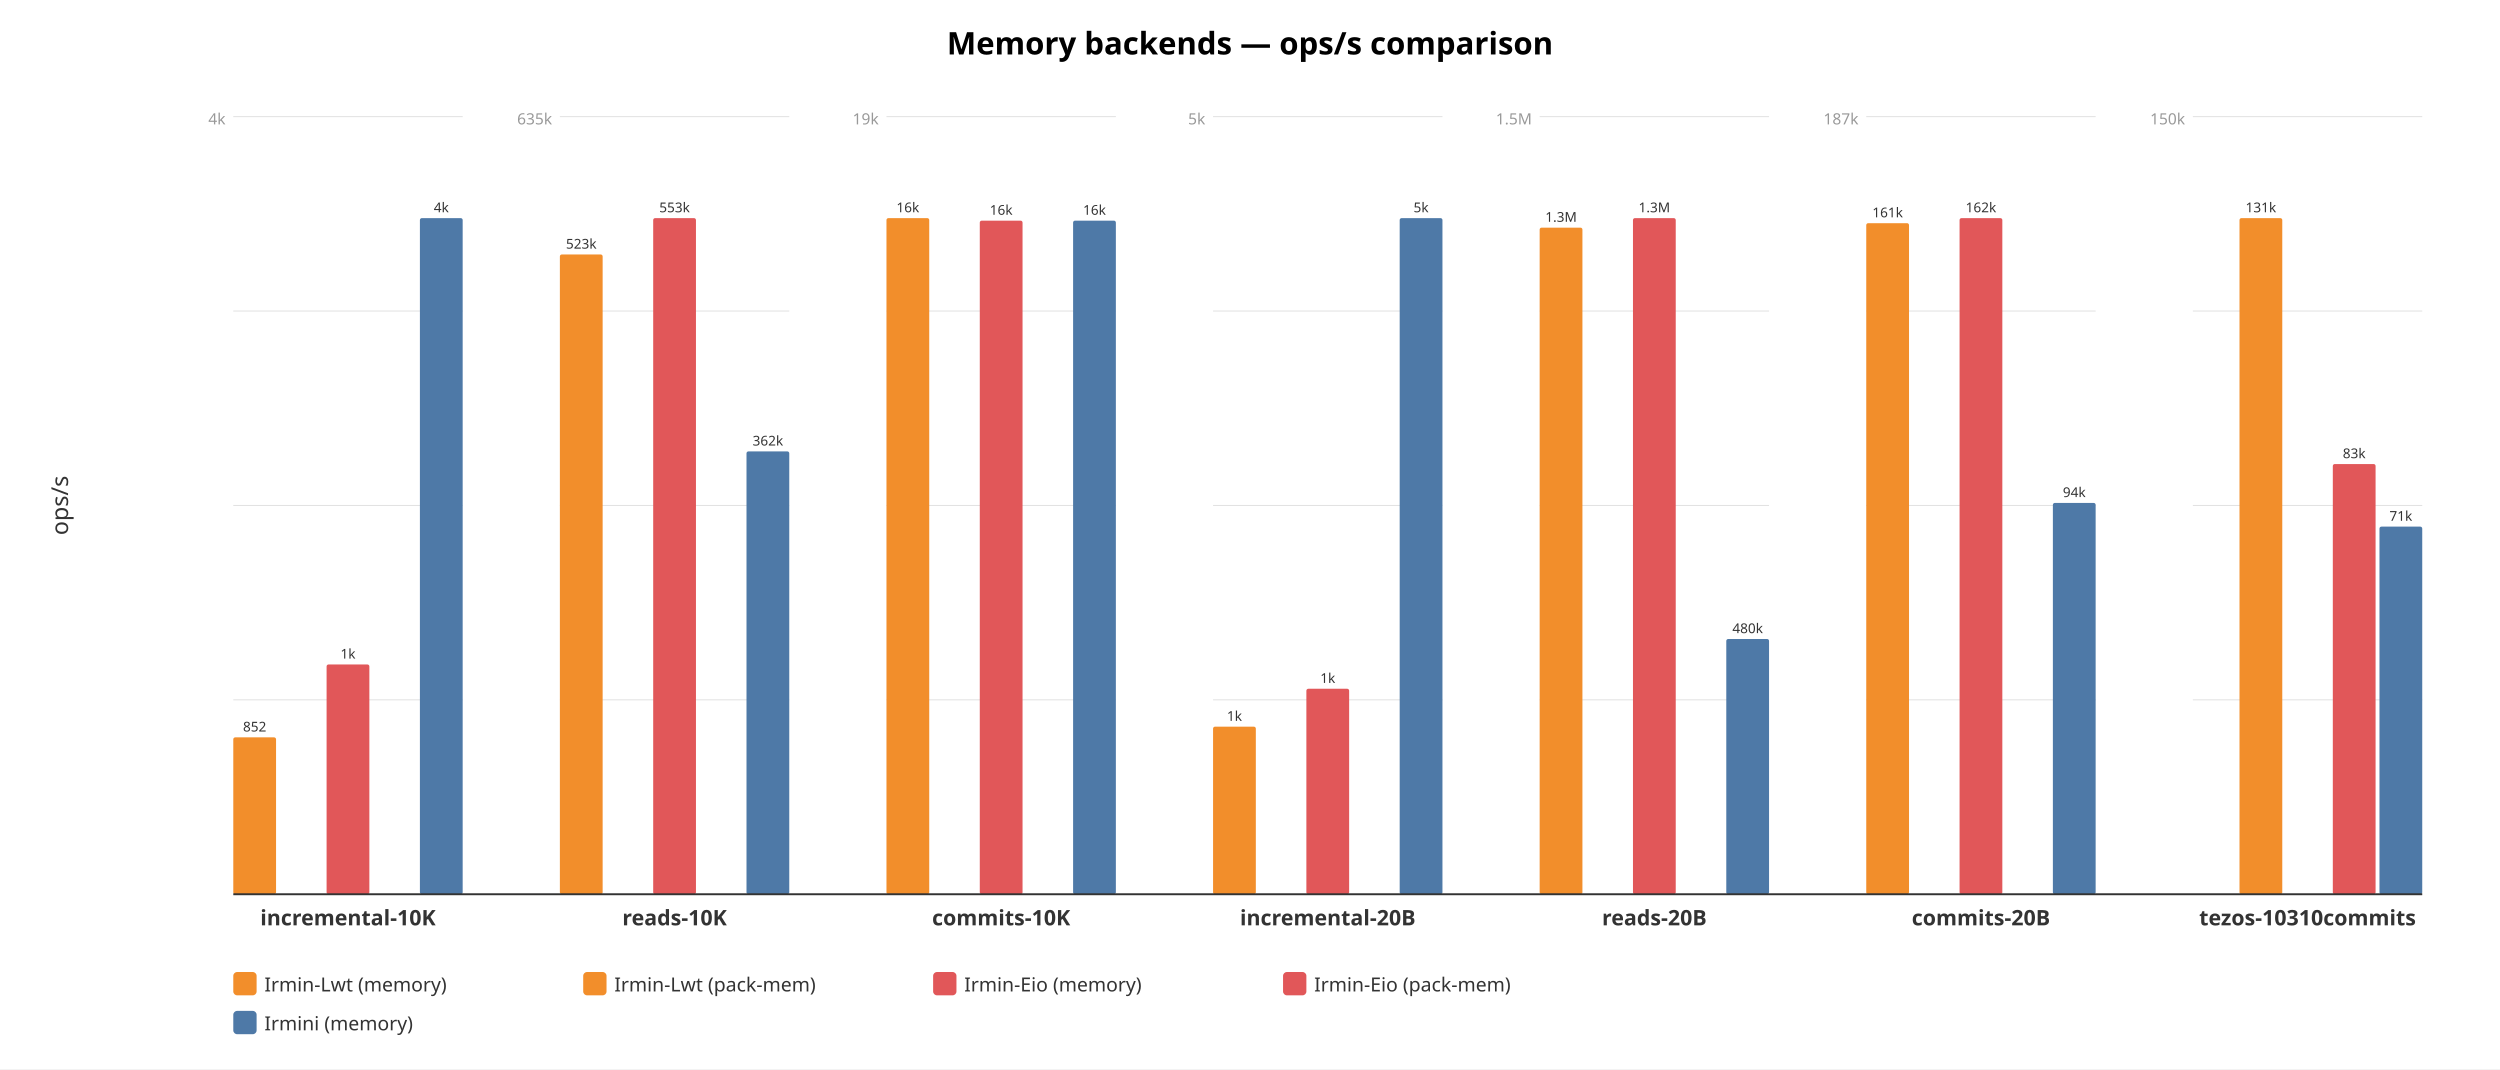
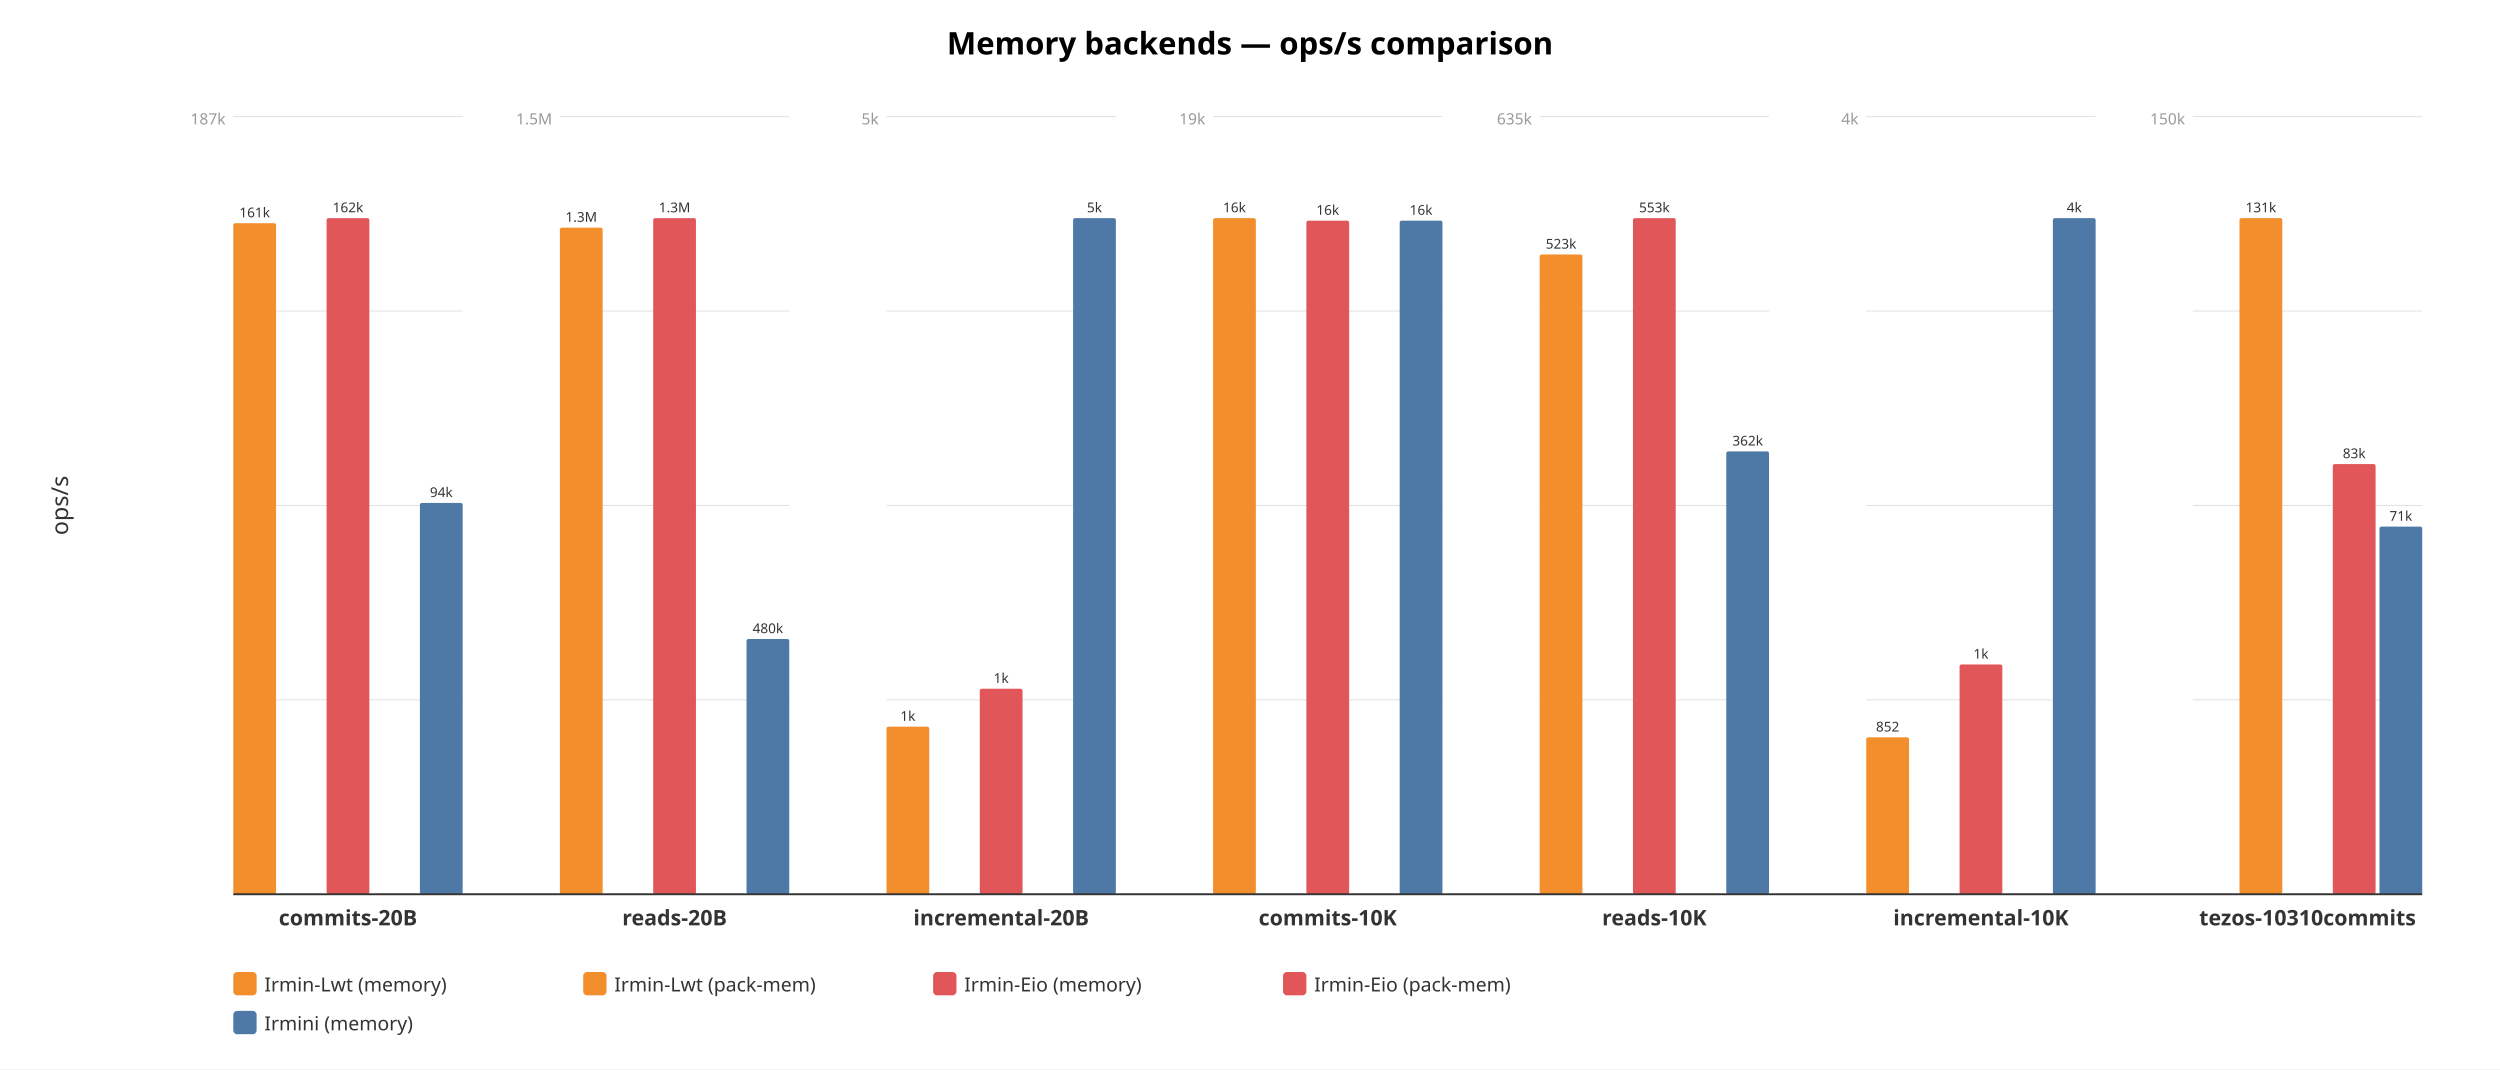
<svg xmlns="http://www.w3.org/2000/svg" width="1286" height="550" font-family="system-ui, sans-serif" font-size="11">
  <rect width="1286" height="550" fill="white" />
  <defs>
</defs>
  <text x="643.0" y="28" text-anchor="middle" font-size="16" font-weight="bold">Memory backends — ops/s comparison</text>
  <g transform="translate(120,60)">
    <text x="-85" y="200.0" text-anchor="middle" font-size="12" fill="#333" transform="rotate(-90,-85,200.0)">ops/s</text>
    <line x1="0" y1="300.0" x2="118" y2="300.0" stroke="#e0e0e0" stroke-width="0.5" />
    <line x1="0" y1="200.0" x2="118" y2="200.0" stroke="#e0e0e0" stroke-width="0.5" />
    <line x1="0" y1="100.0" x2="118" y2="100.0" stroke="#e0e0e0" stroke-width="0.5" />
    <line x1="0" y1="0.0" x2="118" y2="0.0" stroke="#e0e0e0" stroke-width="0.5" />
-     <text x="-4.0" y="4.0" text-anchor="end" font-size="8" fill="#999">4k</text>
-     <rect x="0.0" y="319.3" width="22" height="80.7" fill="#f28e2b" rx="1" />
-     <text x="11.0" y="316.3" text-anchor="middle" font-size="7" fill="#333">852</text>
-     <rect x="48.0" y="281.8" width="22" height="118.2" fill="#e15759" rx="1" />
-     <text x="59.0" y="278.8" text-anchor="middle" font-size="7" fill="#333">1k</text>
-     <rect x="96.0" y="52.2" width="22" height="347.8" fill="#4e79a7" rx="1" />
-     <text x="107.0" y="49.2" text-anchor="middle" font-size="7" fill="#333">4k</text>
-     <text x="59.0" y="416" text-anchor="middle" font-size="11" font-weight="bold" fill="#333">incremental-10K</text>
+     <text x="-4.0" y="4.0" text-anchor="end" font-size="8" fill="#999">187k</text>
+     <rect x="0.0" y="54.8" width="22" height="345.2" fill="#f28e2b" rx="1" />
+     <text x="11.0" y="51.8" text-anchor="middle" font-size="7" fill="#333">161k</text>
+     <rect x="48.0" y="52.2" width="22" height="347.8" fill="#e15759" rx="1" />
+     <text x="59.0" y="49.2" text-anchor="middle" font-size="7" fill="#333">162k</text>
+     <rect x="96.0" y="198.7" width="22" height="201.3" fill="#4e79a7" rx="1" />
+     <text x="107.0" y="195.7" text-anchor="middle" font-size="7" fill="#333">94k</text>
+     <text x="59.0" y="416" text-anchor="middle" font-size="11" font-weight="bold" fill="#333">commits-20B</text>
    <line x1="168" y1="300.0" x2="286" y2="300.0" stroke="#e0e0e0" stroke-width="0.5" />
    <line x1="168" y1="200.0" x2="286" y2="200.0" stroke="#e0e0e0" stroke-width="0.5" />
    <line x1="168" y1="100.0" x2="286" y2="100.0" stroke="#e0e0e0" stroke-width="0.5" />
    <line x1="168" y1="0.0" x2="286" y2="0.0" stroke="#e0e0e0" stroke-width="0.5" />
-     <text x="164.0" y="4.0" text-anchor="end" font-size="8" fill="#999">635k</text>
-     <rect x="168.0" y="70.9" width="22" height="329.1" fill="#f28e2b" rx="1" />
-     <text x="179.0" y="67.9" text-anchor="middle" font-size="7" fill="#333">523k</text>
+     <text x="164.0" y="4.0" text-anchor="end" font-size="8" fill="#999">1.5M</text>
+     <rect x="168.0" y="57.1" width="22" height="342.9" fill="#f28e2b" rx="1" />
+     <text x="179.0" y="54.1" text-anchor="middle" font-size="7" fill="#333">1.3M</text>
    <rect x="216.0" y="52.2" width="22" height="347.8" fill="#e15759" rx="1" />
-     <text x="227.0" y="49.2" text-anchor="middle" font-size="7" fill="#333">553k</text>
-     <rect x="264.0" y="172.2" width="22" height="227.8" fill="#4e79a7" rx="1" />
-     <text x="275.0" y="169.2" text-anchor="middle" font-size="7" fill="#333">362k</text>
-     <text x="227.0" y="416" text-anchor="middle" font-size="11" font-weight="bold" fill="#333">reads-10K</text>
+     <text x="227.0" y="49.2" text-anchor="middle" font-size="7" fill="#333">1.3M</text>
+     <rect x="264.0" y="268.7" width="22" height="131.3" fill="#4e79a7" rx="1" />
+     <text x="275.0" y="265.7" text-anchor="middle" font-size="7" fill="#333">480k</text>
+     <text x="227.0" y="416" text-anchor="middle" font-size="11" font-weight="bold" fill="#333">reads-20B</text>
    <line x1="336" y1="300.0" x2="454" y2="300.0" stroke="#e0e0e0" stroke-width="0.5" />
    <line x1="336" y1="200.0" x2="454" y2="200.0" stroke="#e0e0e0" stroke-width="0.5" />
    <line x1="336" y1="100.0" x2="454" y2="100.0" stroke="#e0e0e0" stroke-width="0.5" />
    <line x1="336" y1="0.0" x2="454" y2="0.0" stroke="#e0e0e0" stroke-width="0.5" />
-     <text x="332.0" y="4.0" text-anchor="end" font-size="8" fill="#999">19k</text>
-     <rect x="336.0" y="52.2" width="22" height="347.8" fill="#f28e2b" rx="1" />
-     <text x="347.0" y="49.2" text-anchor="middle" font-size="7" fill="#333">16k</text>
-     <rect x="384.0" y="53.5" width="22" height="346.5" fill="#e15759" rx="1" />
-     <text x="395.0" y="50.5" text-anchor="middle" font-size="7" fill="#333">16k</text>
-     <rect x="432.0" y="53.5" width="22" height="346.5" fill="#4e79a7" rx="1" />
-     <text x="443.0" y="50.5" text-anchor="middle" font-size="7" fill="#333">16k</text>
-     <text x="395.0" y="416" text-anchor="middle" font-size="11" font-weight="bold" fill="#333">commits-10K</text>
+     <text x="332.0" y="4.0" text-anchor="end" font-size="8" fill="#999">5k</text>
+     <rect x="336.0" y="313.8" width="22" height="86.2" fill="#f28e2b" rx="1" />
+     <text x="347.0" y="310.8" text-anchor="middle" font-size="7" fill="#333">1k</text>
+     <rect x="384.0" y="294.3" width="22" height="105.7" fill="#e15759" rx="1" />
+     <text x="395.0" y="291.3" text-anchor="middle" font-size="7" fill="#333">1k</text>
+     <rect x="432.0" y="52.2" width="22" height="347.8" fill="#4e79a7" rx="1" />
+     <text x="443.0" y="49.2" text-anchor="middle" font-size="7" fill="#333">5k</text>
+     <text x="395.0" y="416" text-anchor="middle" font-size="11" font-weight="bold" fill="#333">incremental-20B</text>
    <line x1="504" y1="300.0" x2="622" y2="300.0" stroke="#e0e0e0" stroke-width="0.5" />
    <line x1="504" y1="200.0" x2="622" y2="200.0" stroke="#e0e0e0" stroke-width="0.5" />
    <line x1="504" y1="100.0" x2="622" y2="100.0" stroke="#e0e0e0" stroke-width="0.5" />
    <line x1="504" y1="0.0" x2="622" y2="0.0" stroke="#e0e0e0" stroke-width="0.5" />
-     <text x="500.0" y="4.0" text-anchor="end" font-size="8" fill="#999">5k</text>
-     <rect x="504.0" y="313.8" width="22" height="86.2" fill="#f28e2b" rx="1" />
-     <text x="515.0" y="310.8" text-anchor="middle" font-size="7" fill="#333">1k</text>
-     <rect x="552.0" y="294.3" width="22" height="105.7" fill="#e15759" rx="1" />
-     <text x="563.0" y="291.3" text-anchor="middle" font-size="7" fill="#333">1k</text>
-     <rect x="600.0" y="52.2" width="22" height="347.8" fill="#4e79a7" rx="1" />
-     <text x="611.0" y="49.2" text-anchor="middle" font-size="7" fill="#333">5k</text>
-     <text x="563.0" y="416" text-anchor="middle" font-size="11" font-weight="bold" fill="#333">incremental-20B</text>
+     <text x="500.0" y="4.0" text-anchor="end" font-size="8" fill="#999">19k</text>
+     <rect x="504.0" y="52.2" width="22" height="347.8" fill="#f28e2b" rx="1" />
+     <text x="515.0" y="49.2" text-anchor="middle" font-size="7" fill="#333">16k</text>
+     <rect x="552.0" y="53.5" width="22" height="346.5" fill="#e15759" rx="1" />
+     <text x="563.0" y="50.5" text-anchor="middle" font-size="7" fill="#333">16k</text>
+     <rect x="600.0" y="53.5" width="22" height="346.5" fill="#4e79a7" rx="1" />
+     <text x="611.0" y="50.5" text-anchor="middle" font-size="7" fill="#333">16k</text>
+     <text x="563.0" y="416" text-anchor="middle" font-size="11" font-weight="bold" fill="#333">commits-10K</text>
    <line x1="672" y1="300.0" x2="790" y2="300.0" stroke="#e0e0e0" stroke-width="0.5" />
    <line x1="672" y1="200.0" x2="790" y2="200.0" stroke="#e0e0e0" stroke-width="0.5" />
    <line x1="672" y1="100.0" x2="790" y2="100.0" stroke="#e0e0e0" stroke-width="0.5" />
    <line x1="672" y1="0.0" x2="790" y2="0.0" stroke="#e0e0e0" stroke-width="0.5" />
-     <text x="668.0" y="4.0" text-anchor="end" font-size="8" fill="#999">1.5M</text>
-     <rect x="672.0" y="57.1" width="22" height="342.9" fill="#f28e2b" rx="1" />
-     <text x="683.0" y="54.1" text-anchor="middle" font-size="7" fill="#333">1.3M</text>
+     <text x="668.0" y="4.0" text-anchor="end" font-size="8" fill="#999">635k</text>
+     <rect x="672.0" y="70.9" width="22" height="329.1" fill="#f28e2b" rx="1" />
+     <text x="683.0" y="67.9" text-anchor="middle" font-size="7" fill="#333">523k</text>
    <rect x="720.0" y="52.2" width="22" height="347.8" fill="#e15759" rx="1" />
-     <text x="731.0" y="49.2" text-anchor="middle" font-size="7" fill="#333">1.3M</text>
-     <rect x="768.0" y="268.7" width="22" height="131.3" fill="#4e79a7" rx="1" />
-     <text x="779.0" y="265.7" text-anchor="middle" font-size="7" fill="#333">480k</text>
-     <text x="731.0" y="416" text-anchor="middle" font-size="11" font-weight="bold" fill="#333">reads-20B</text>
+     <text x="731.0" y="49.2" text-anchor="middle" font-size="7" fill="#333">553k</text>
+     <rect x="768.0" y="172.2" width="22" height="227.8" fill="#4e79a7" rx="1" />
+     <text x="779.0" y="169.2" text-anchor="middle" font-size="7" fill="#333">362k</text>
+     <text x="731.0" y="416" text-anchor="middle" font-size="11" font-weight="bold" fill="#333">reads-10K</text>
    <line x1="840" y1="300.0" x2="958" y2="300.0" stroke="#e0e0e0" stroke-width="0.5" />
    <line x1="840" y1="200.0" x2="958" y2="200.0" stroke="#e0e0e0" stroke-width="0.5" />
    <line x1="840" y1="100.0" x2="958" y2="100.0" stroke="#e0e0e0" stroke-width="0.5" />
    <line x1="840" y1="0.0" x2="958" y2="0.0" stroke="#e0e0e0" stroke-width="0.5" />
-     <text x="836.0" y="4.0" text-anchor="end" font-size="8" fill="#999">187k</text>
-     <rect x="840.0" y="54.8" width="22" height="345.2" fill="#f28e2b" rx="1" />
-     <text x="851.0" y="51.8" text-anchor="middle" font-size="7" fill="#333">161k</text>
-     <rect x="888.0" y="52.2" width="22" height="347.8" fill="#e15759" rx="1" />
-     <text x="899.0" y="49.2" text-anchor="middle" font-size="7" fill="#333">162k</text>
-     <rect x="936.0" y="198.7" width="22" height="201.3" fill="#4e79a7" rx="1" />
-     <text x="947.0" y="195.7" text-anchor="middle" font-size="7" fill="#333">94k</text>
-     <text x="899.0" y="416" text-anchor="middle" font-size="11" font-weight="bold" fill="#333">commits-20B</text>
+     <text x="836.0" y="4.0" text-anchor="end" font-size="8" fill="#999">4k</text>
+     <rect x="840.0" y="319.3" width="22" height="80.7" fill="#f28e2b" rx="1" />
+     <text x="851.0" y="316.3" text-anchor="middle" font-size="7" fill="#333">852</text>
+     <rect x="888.0" y="281.8" width="22" height="118.2" fill="#e15759" rx="1" />
+     <text x="899.0" y="278.8" text-anchor="middle" font-size="7" fill="#333">1k</text>
+     <rect x="936.0" y="52.2" width="22" height="347.8" fill="#4e79a7" rx="1" />
+     <text x="947.0" y="49.2" text-anchor="middle" font-size="7" fill="#333">4k</text>
+     <text x="899.0" y="416" text-anchor="middle" font-size="11" font-weight="bold" fill="#333">incremental-10K</text>
    <line x1="1008" y1="300.0" x2="1126" y2="300.0" stroke="#e0e0e0" stroke-width="0.5" />
    <line x1="1008" y1="200.0" x2="1126" y2="200.0" stroke="#e0e0e0" stroke-width="0.5" />
    <line x1="1008" y1="100.0" x2="1126" y2="100.0" stroke="#e0e0e0" stroke-width="0.5" />
    <line x1="1008" y1="0.0" x2="1126" y2="0.0" stroke="#e0e0e0" stroke-width="0.5" />
    <text x="1004.0" y="4.0" text-anchor="end" font-size="8" fill="#999">150k</text>
    <rect x="1032.0" y="52.2" width="22" height="347.8" fill="#f28e2b" rx="1" />
    <text x="1043.0" y="49.2" text-anchor="middle" font-size="7" fill="#333">131k</text>
    <rect x="1080.0" y="178.7" width="22" height="221.3" fill="#e15759" rx="1" />
    <text x="1091.0" y="175.7" text-anchor="middle" font-size="7" fill="#333">83k</text>
    <rect x="1104.0" y="210.9" width="22" height="189.1" fill="#4e79a7" rx="1" />
    <text x="1115.0" y="207.9" text-anchor="middle" font-size="7" fill="#333">71k</text>
    <text x="1067.0" y="416" text-anchor="middle" font-size="11" font-weight="bold" fill="#333">tezos-10310commits</text>
    <line x1="0" y1="400" x2="1126" y2="400" stroke="#333" stroke-width="1" />
  </g>
  <g transform="translate(120,500)">
    <rect x="0" y="0" width="12" height="12" fill="#f28e2b" rx="2" />
    <text x="16" y="10" font-size="10" fill="#333">Irmin-Lwt (memory)</text>
    <rect x="180" y="0" width="12" height="12" fill="#f28e2b" rx="2" />
    <text x="196" y="10" font-size="10" fill="#333">Irmin-Lwt (pack-mem)</text>
    <rect x="360" y="0" width="12" height="12" fill="#e15759" rx="2" />
    <text x="376" y="10" font-size="10" fill="#333">Irmin-Eio (memory)</text>
    <rect x="540" y="0" width="12" height="12" fill="#e15759" rx="2" />
    <text x="556" y="10" font-size="10" fill="#333">Irmin-Eio (pack-mem)</text>
    <rect x="0" y="20" width="12" height="12" fill="#4e79a7" rx="2" />
    <text x="16" y="30" font-size="10" fill="#333">Irmini (memory)</text>
  </g>
</svg>
